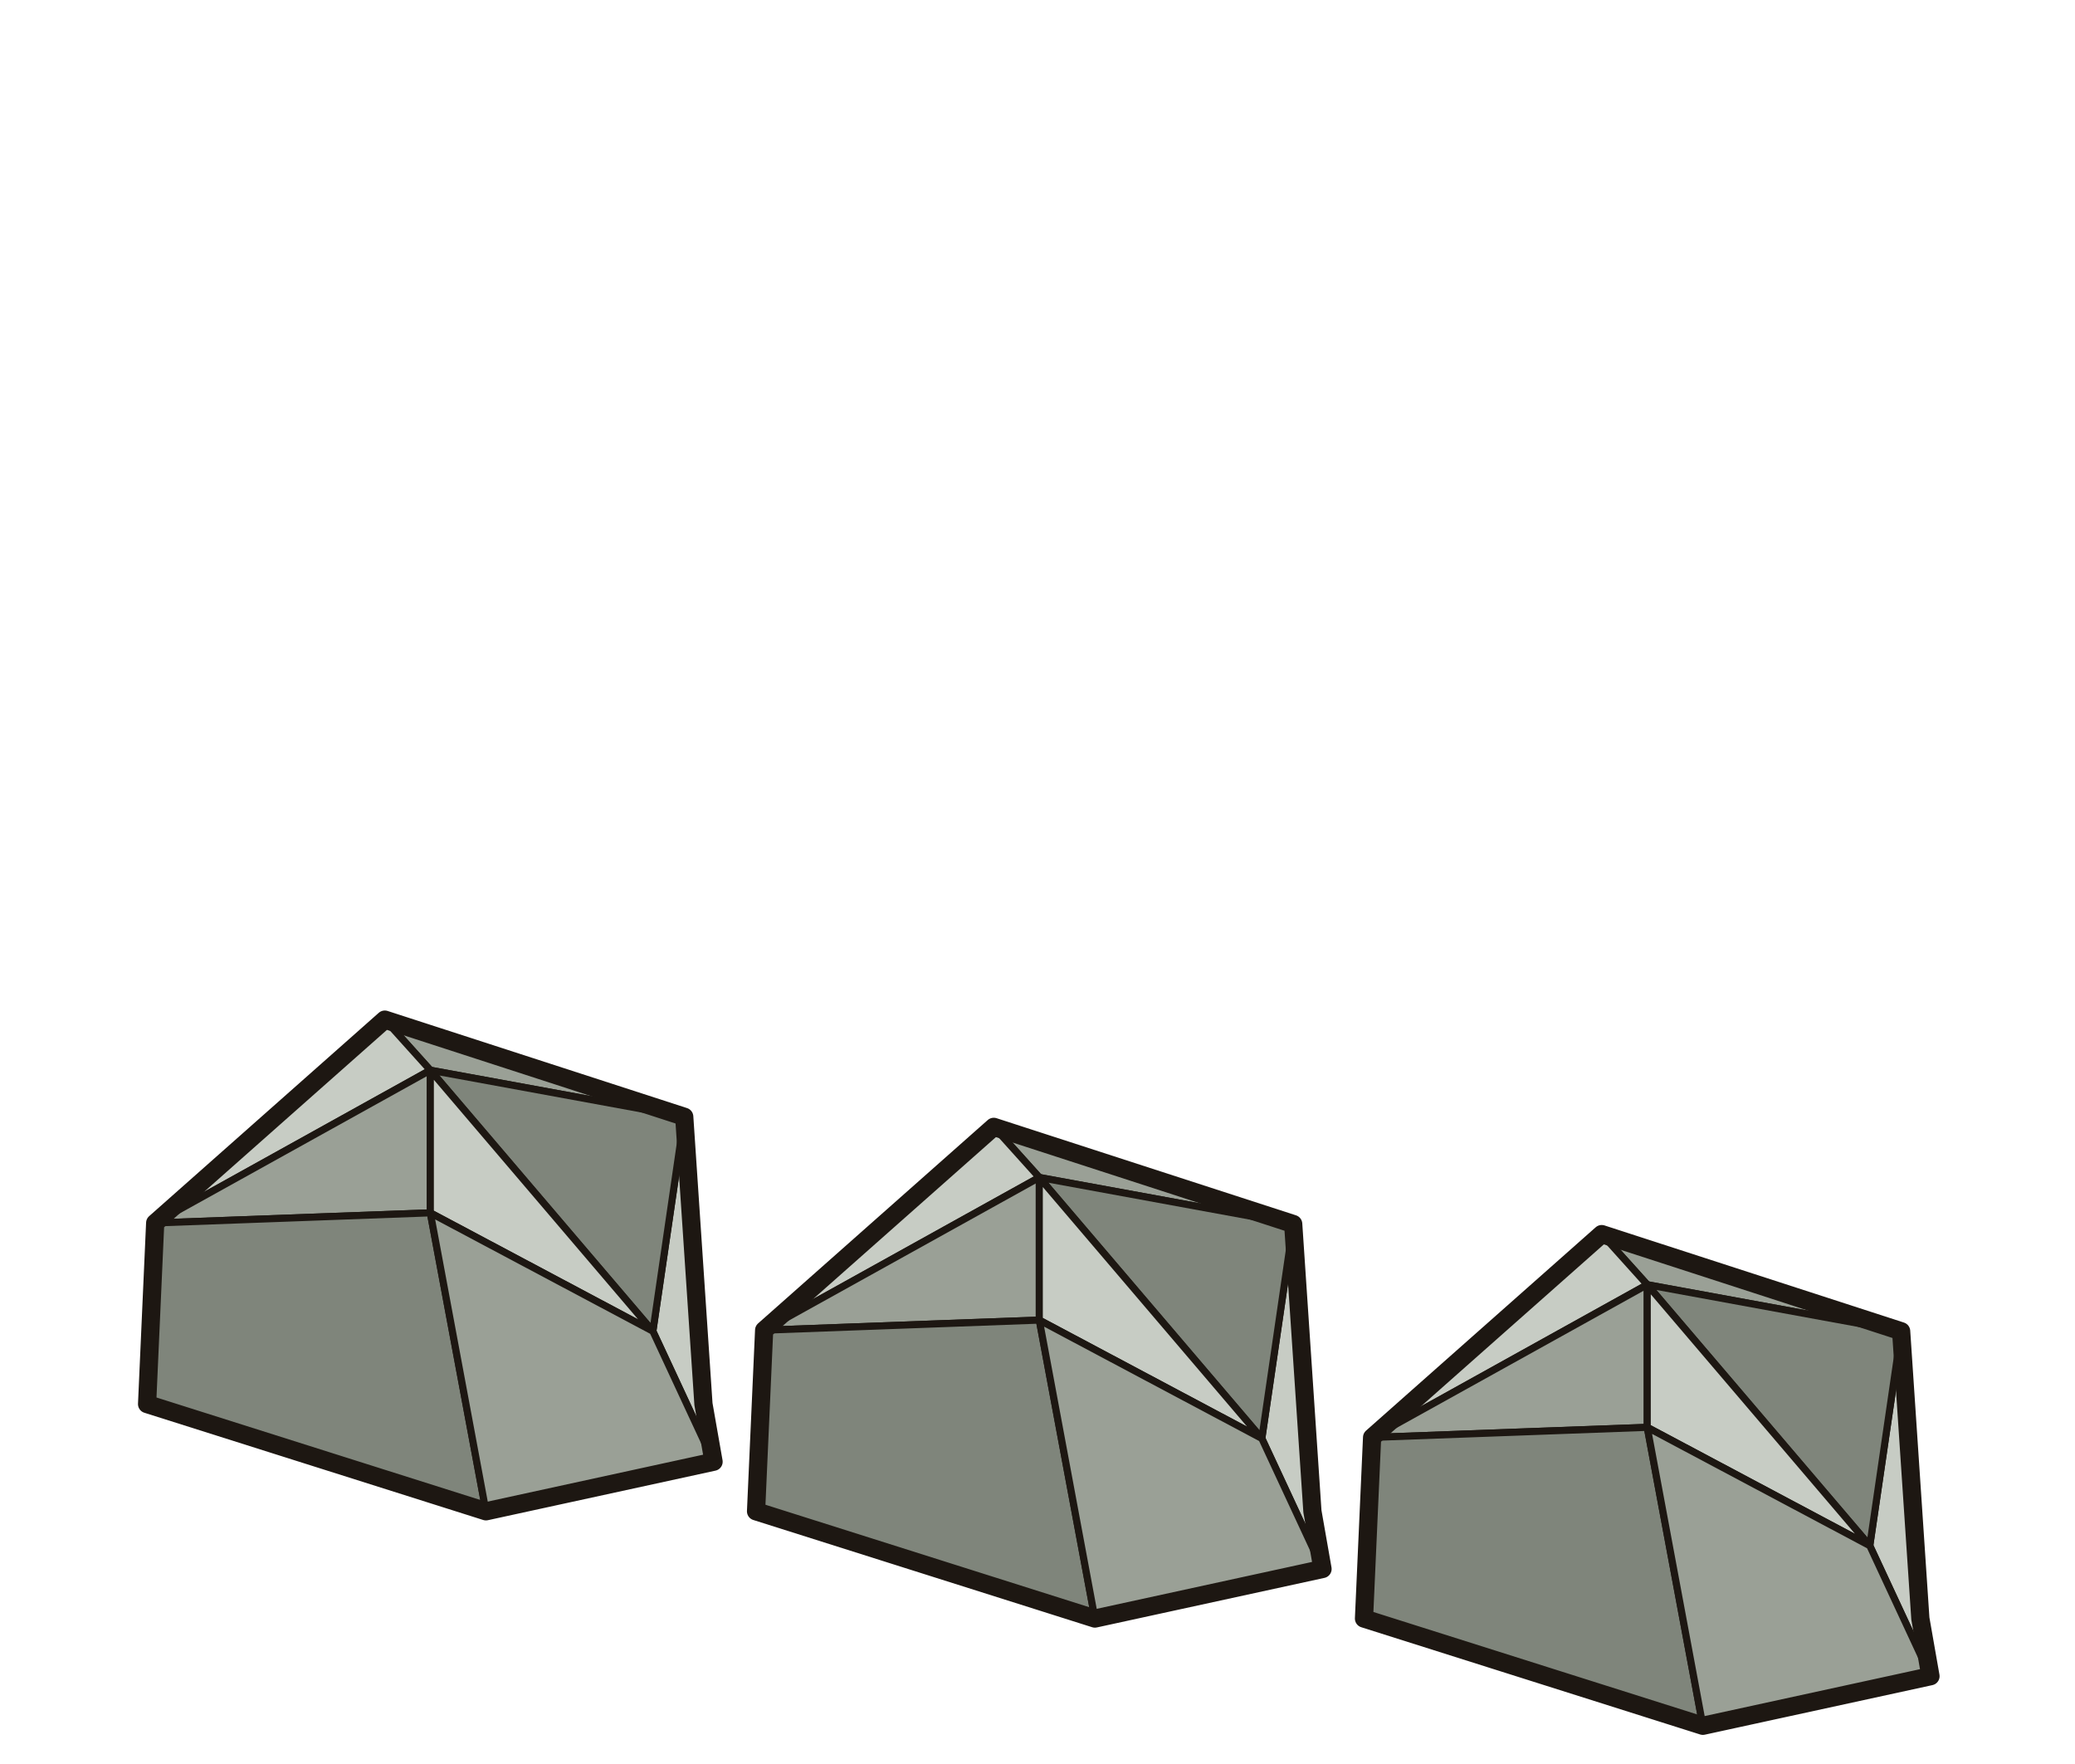
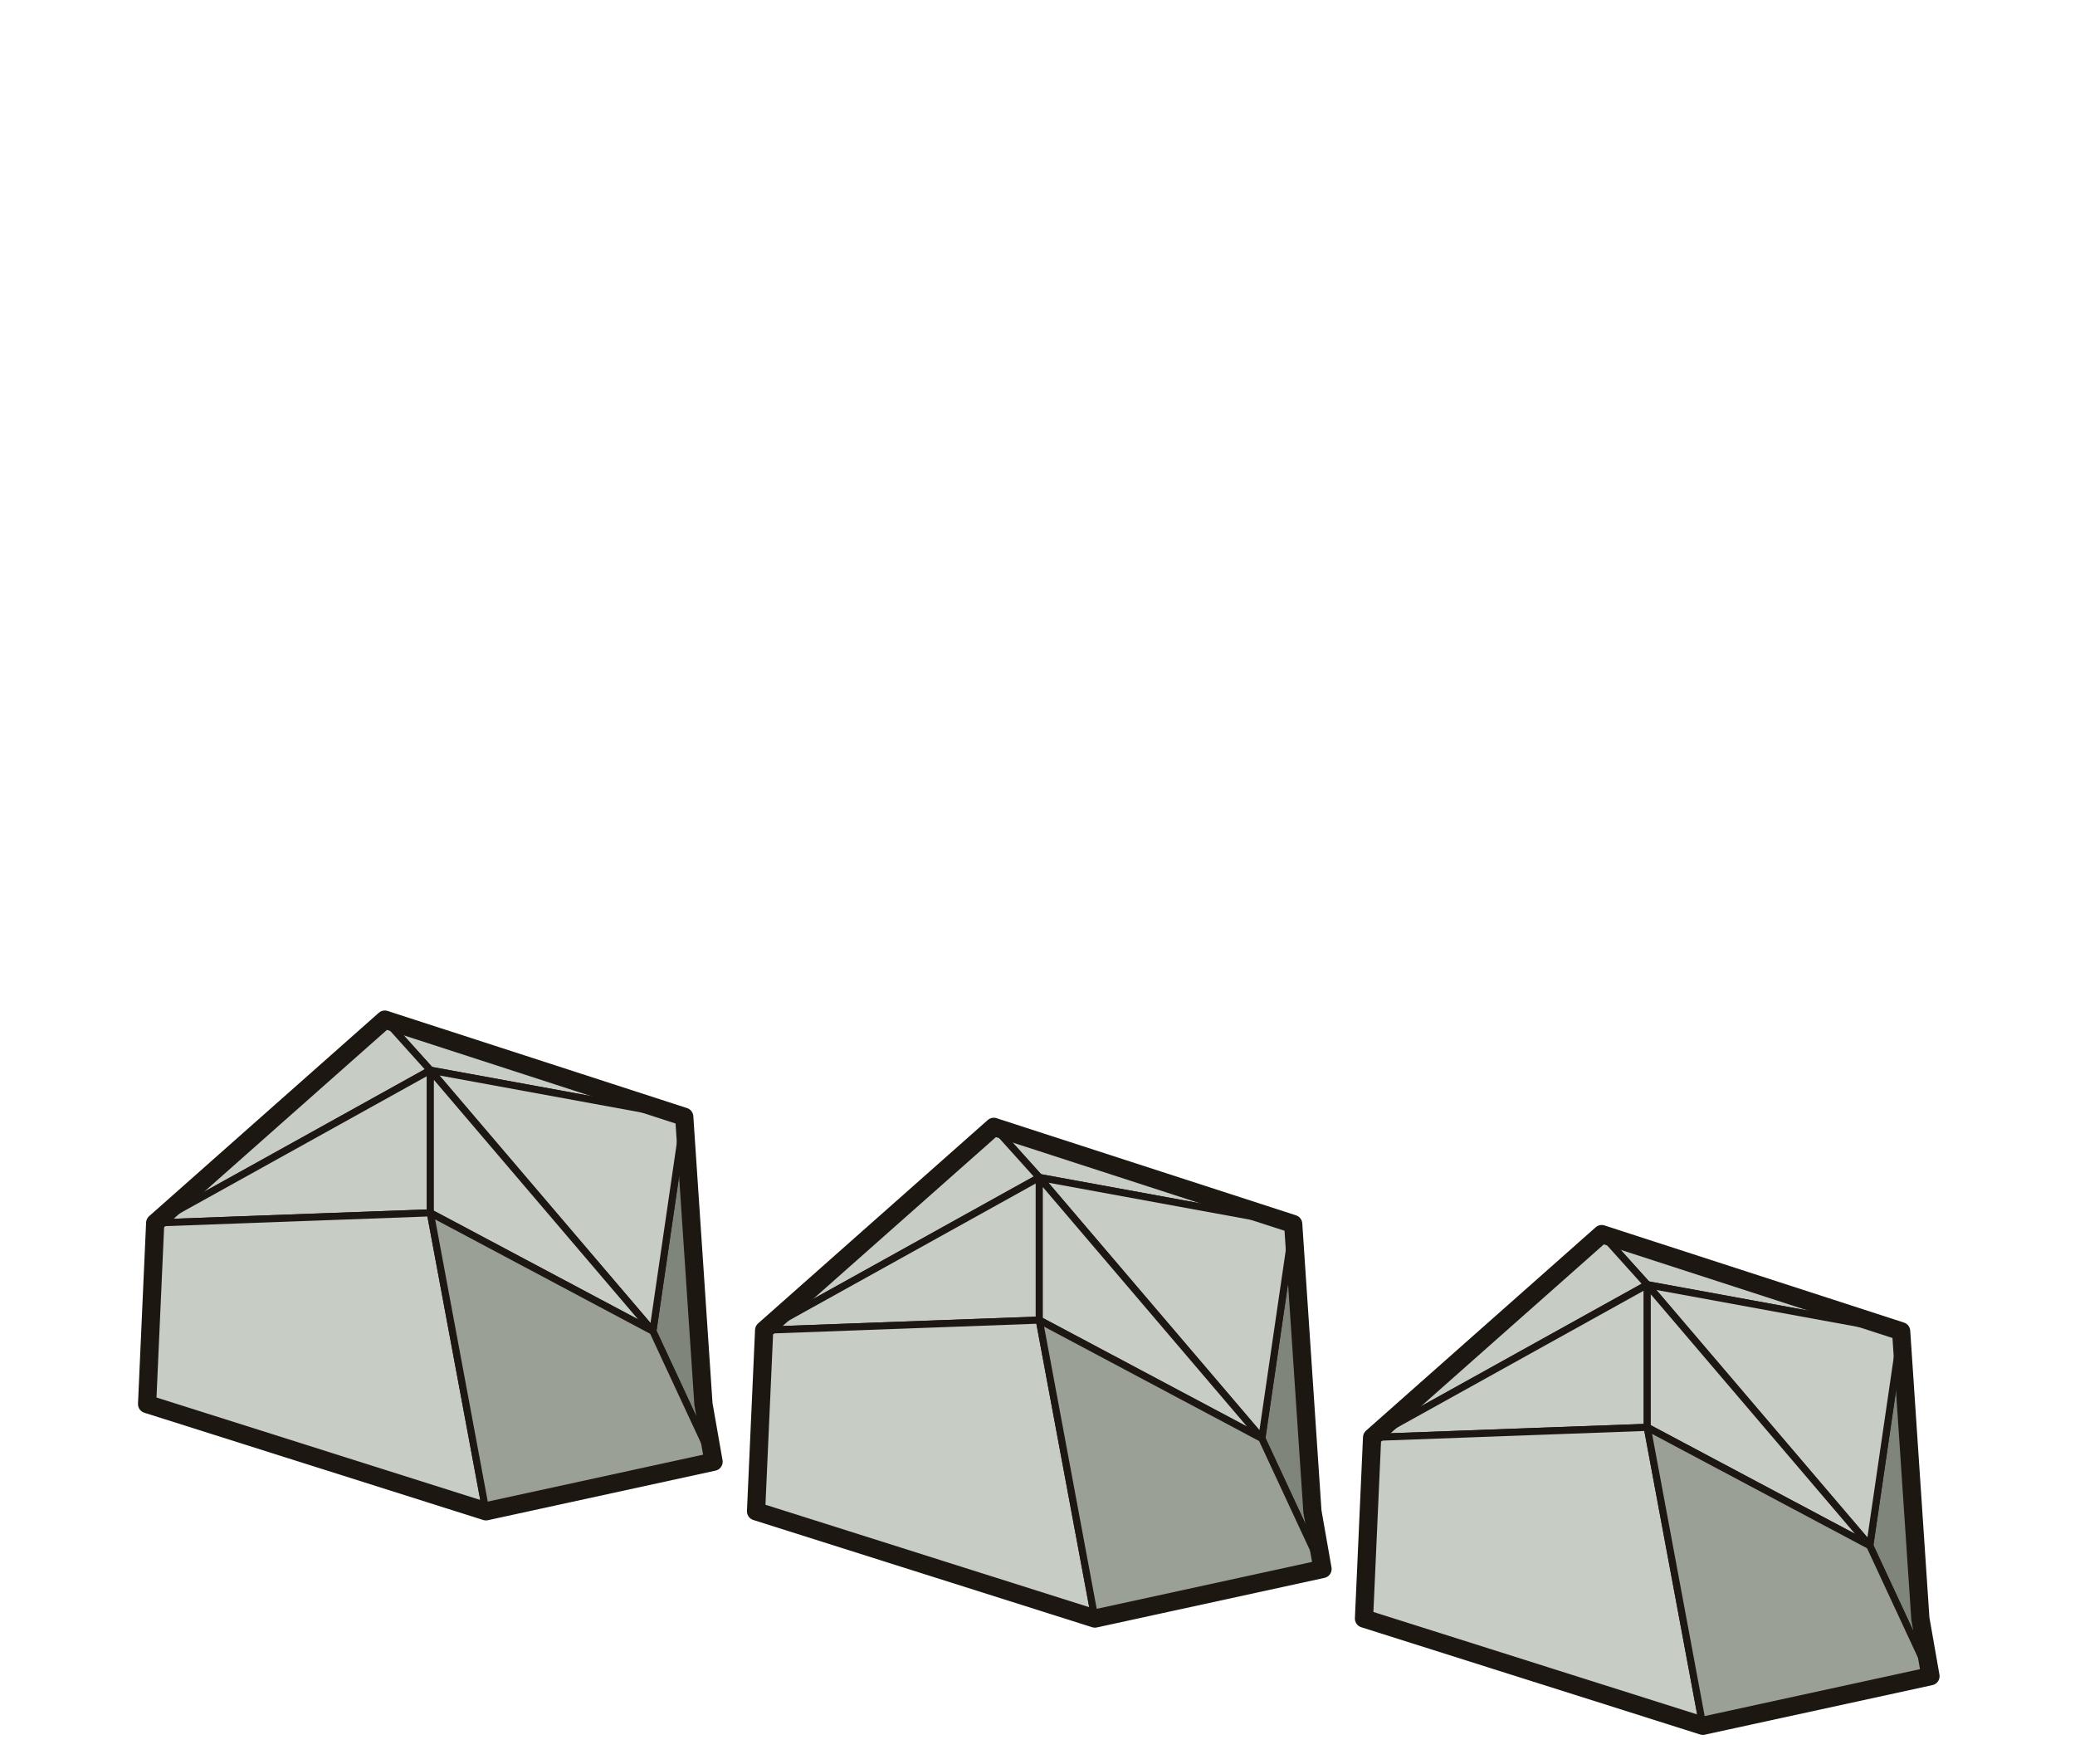
<svg xmlns="http://www.w3.org/2000/svg" width="40" height="34" viewBox="0 0 40 34">
  <defs>
    <g id="unit">
      <g stroke-linejoin="round" stroke-linecap="round">
-         <path d="M32.0,19.2L57.1,23.8L27.5,14.2Z" fill="#9aa096" stroke="#1d1712" stroke-width=".7" />
+         <path d="M32.0,19.2L57.1,23.8L27.5,14.2Z" fill="#c7ccc4" stroke="#1d1712" stroke-width=".7" />
        <path d="M32.0,19.2L27.5,14.2L4.8,34.3Z" fill="#c7ccc4" stroke="#1d1712" stroke-width=".7" />
-         <path d="M57.1,23.8L54.0,45.0L60.0,57.9L59.0,52.2Z" fill="#c7ccc4" stroke="#1d1712" stroke-width=".7" />
-         <path d="M32.0,19.2L54.0,45.0L57.1,23.8Z" fill="#7f857b" stroke="#1d1712" stroke-width=".7" />
-         <path d="M32.0,19.2L4.8,34.3L32.0,33.3Z" fill="#9aa096" stroke="#1d1712" stroke-width=".7" />
-         <path d="M32.0,33.3L4.8,34.3L4.0,52.2L37.5,62.8Z" fill="#7f857b" stroke="#1d1712" stroke-width=".7" />
+         <path d="M57.1,23.8L54.0,45.0L60.0,57.9L59.0,52.2Z" fill="#7f857b" stroke="#1d1712" stroke-width=".7" />
+         <path d="M32.0,19.2L54.0,45.0L57.1,23.8Z" fill="#c7ccc4" stroke="#1d1712" stroke-width=".7" />
+         <path d="M32.0,19.2L4.8,34.3L32.0,33.3Z" fill="#c7ccc4" stroke="#1d1712" stroke-width=".7" />
+         <path d="M32.0,33.3L4.8,34.3L4.0,52.2L37.5,62.8Z" fill="#c7ccc4" stroke="#1d1712" stroke-width=".7" />
        <path d="M32.0,19.2L32.0,33.3L54.0,45.0Z" fill="#c7ccc4" stroke="#1d1712" stroke-width=".7" />
        <path d="M54.0,45.0L32.0,33.3L37.5,62.8L60.0,57.9Z" fill="#9aa096" stroke="#1d1712" stroke-width=".7" />
        <path d="M27.5,14.2L4.8,34.3M57.1,23.8L27.5,14.2M60.0,57.9L59.0,52.2M59.0,52.2L57.1,23.8M37.5,62.8L60.0,57.9M4.8,34.3L4.0,52.2M4.0,52.2L37.5,62.8" fill="none" stroke="#1d1712" stroke-width="1.8" />
      </g>
    </g>
  </defs>
  <g transform="translate(8.9 21.7) scale(0.195)">
    <use href="#unit" x="-35.1" y="-24.7" />
    <use href="#unit" x="25.1" y="-14.1" />
    <use href="#unit" x="85.2" y="-3.5" />
  </g>
</svg>
